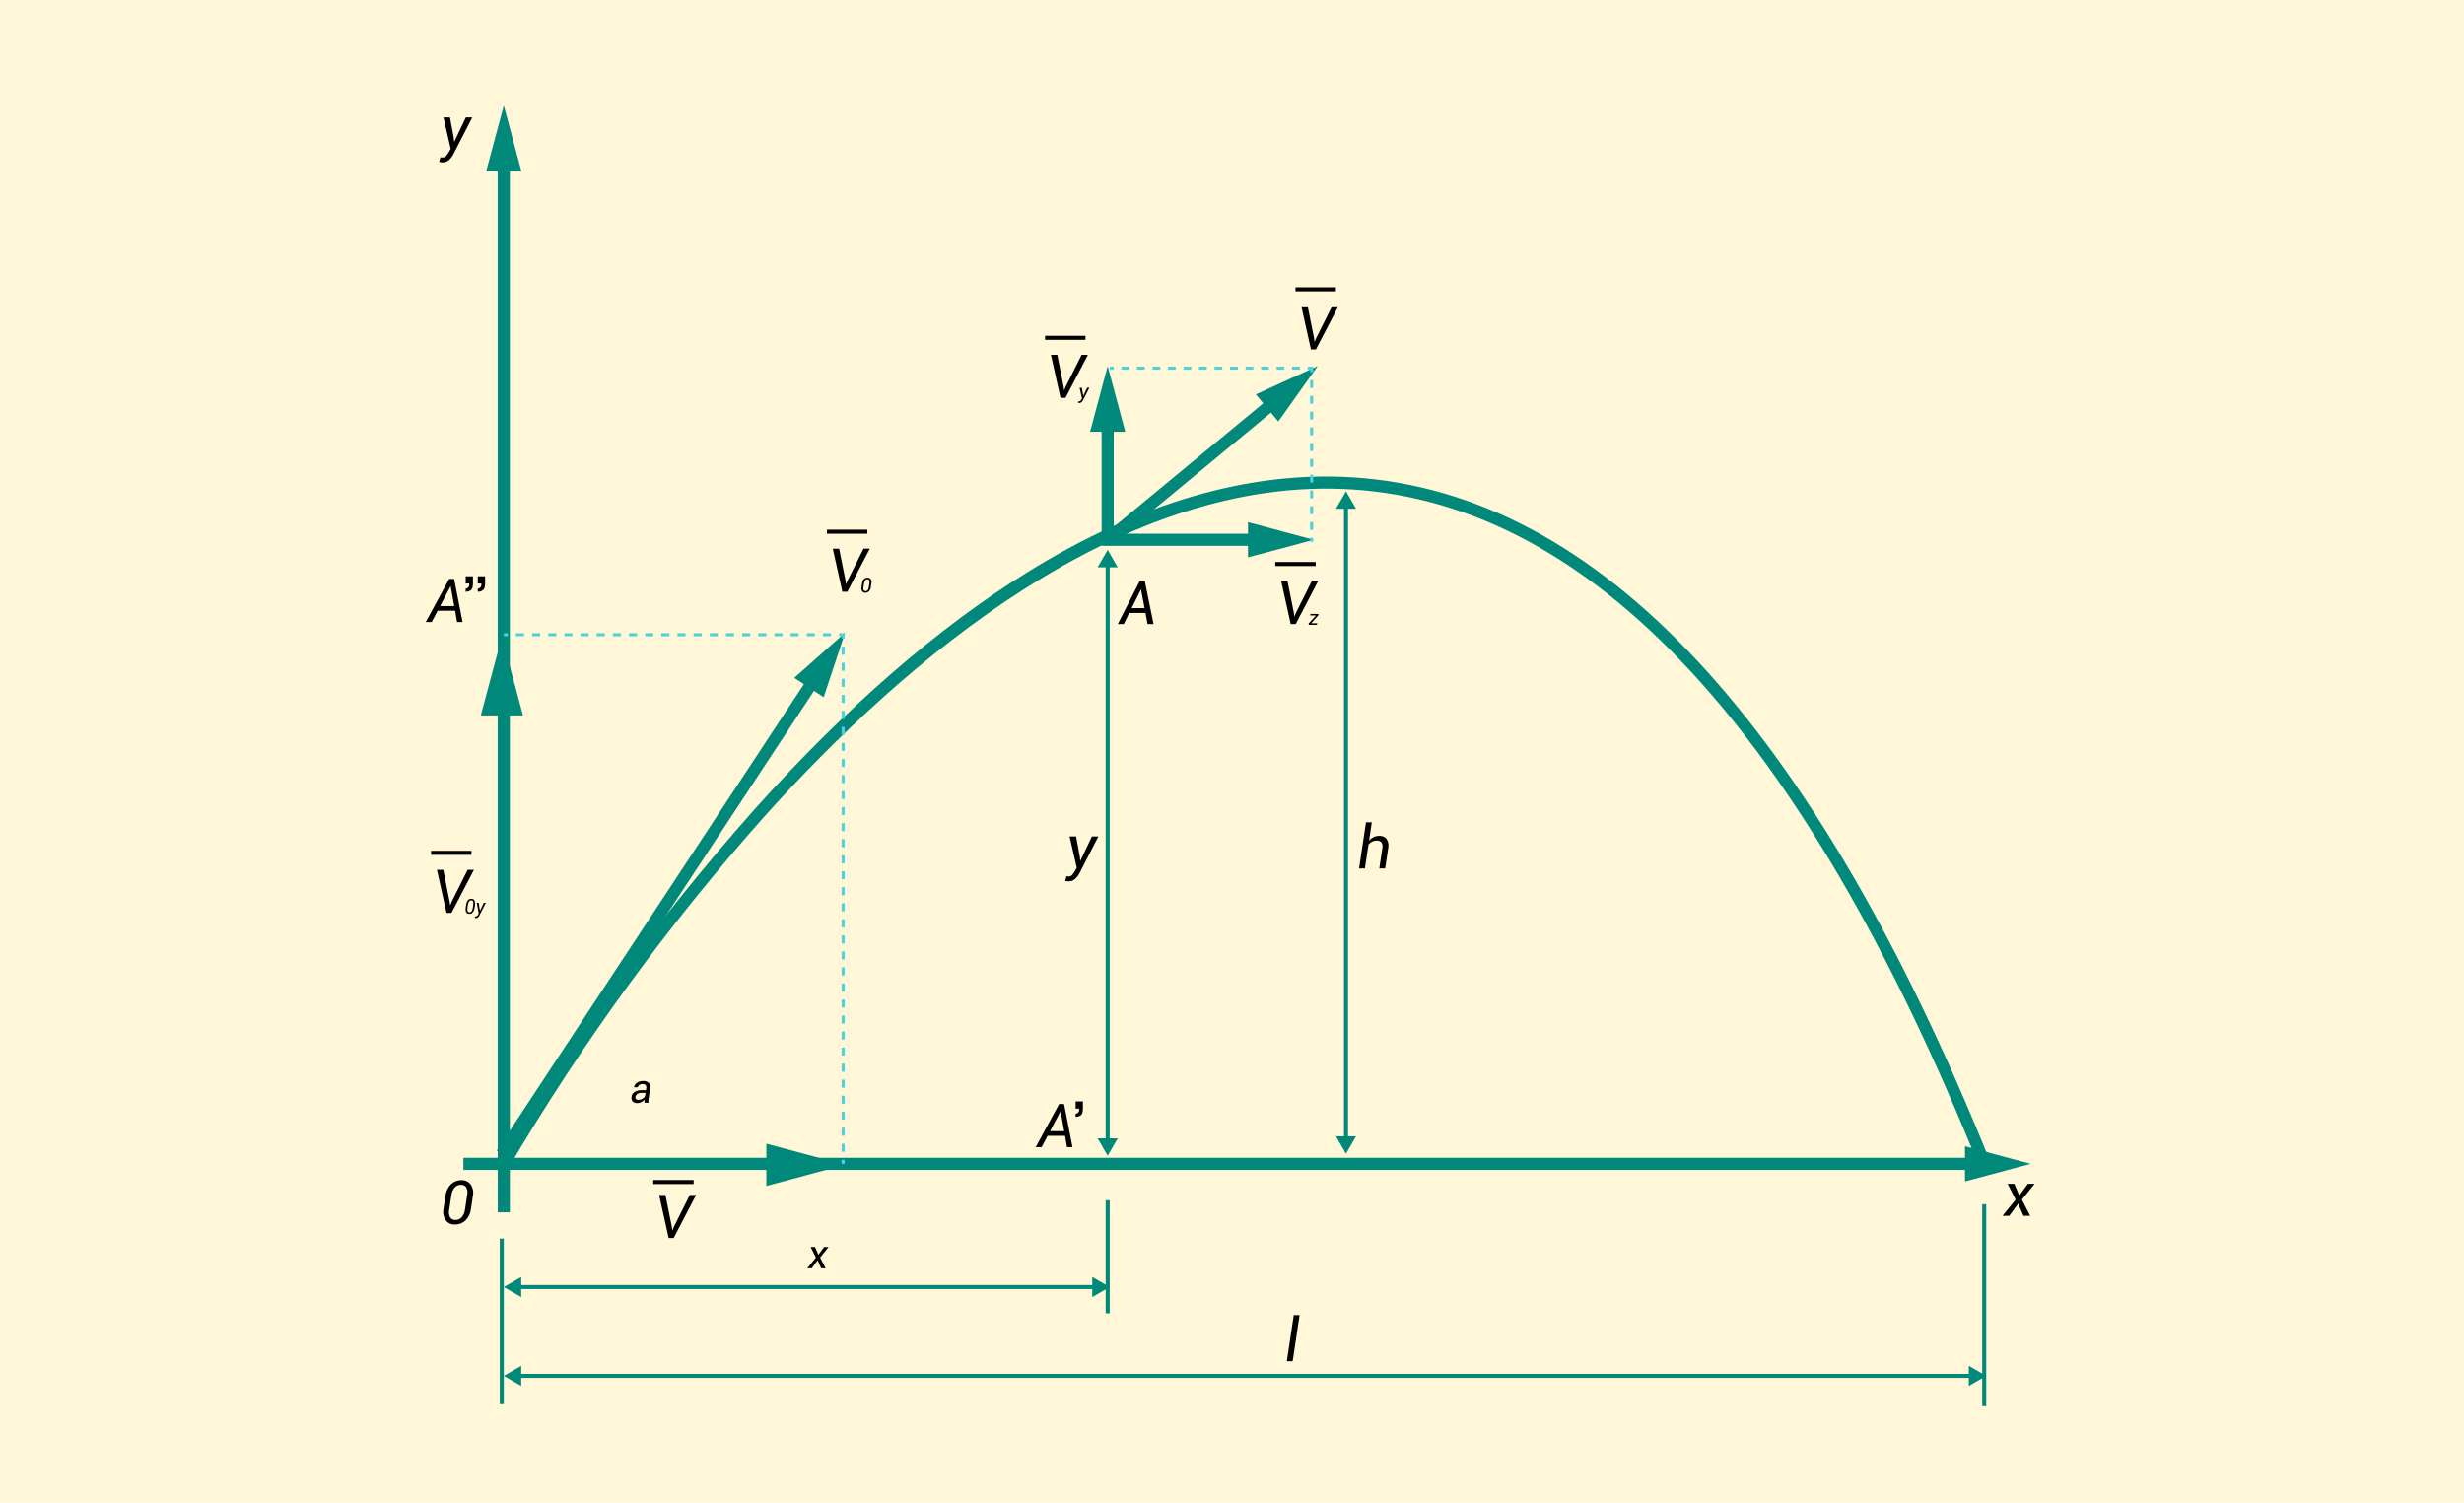
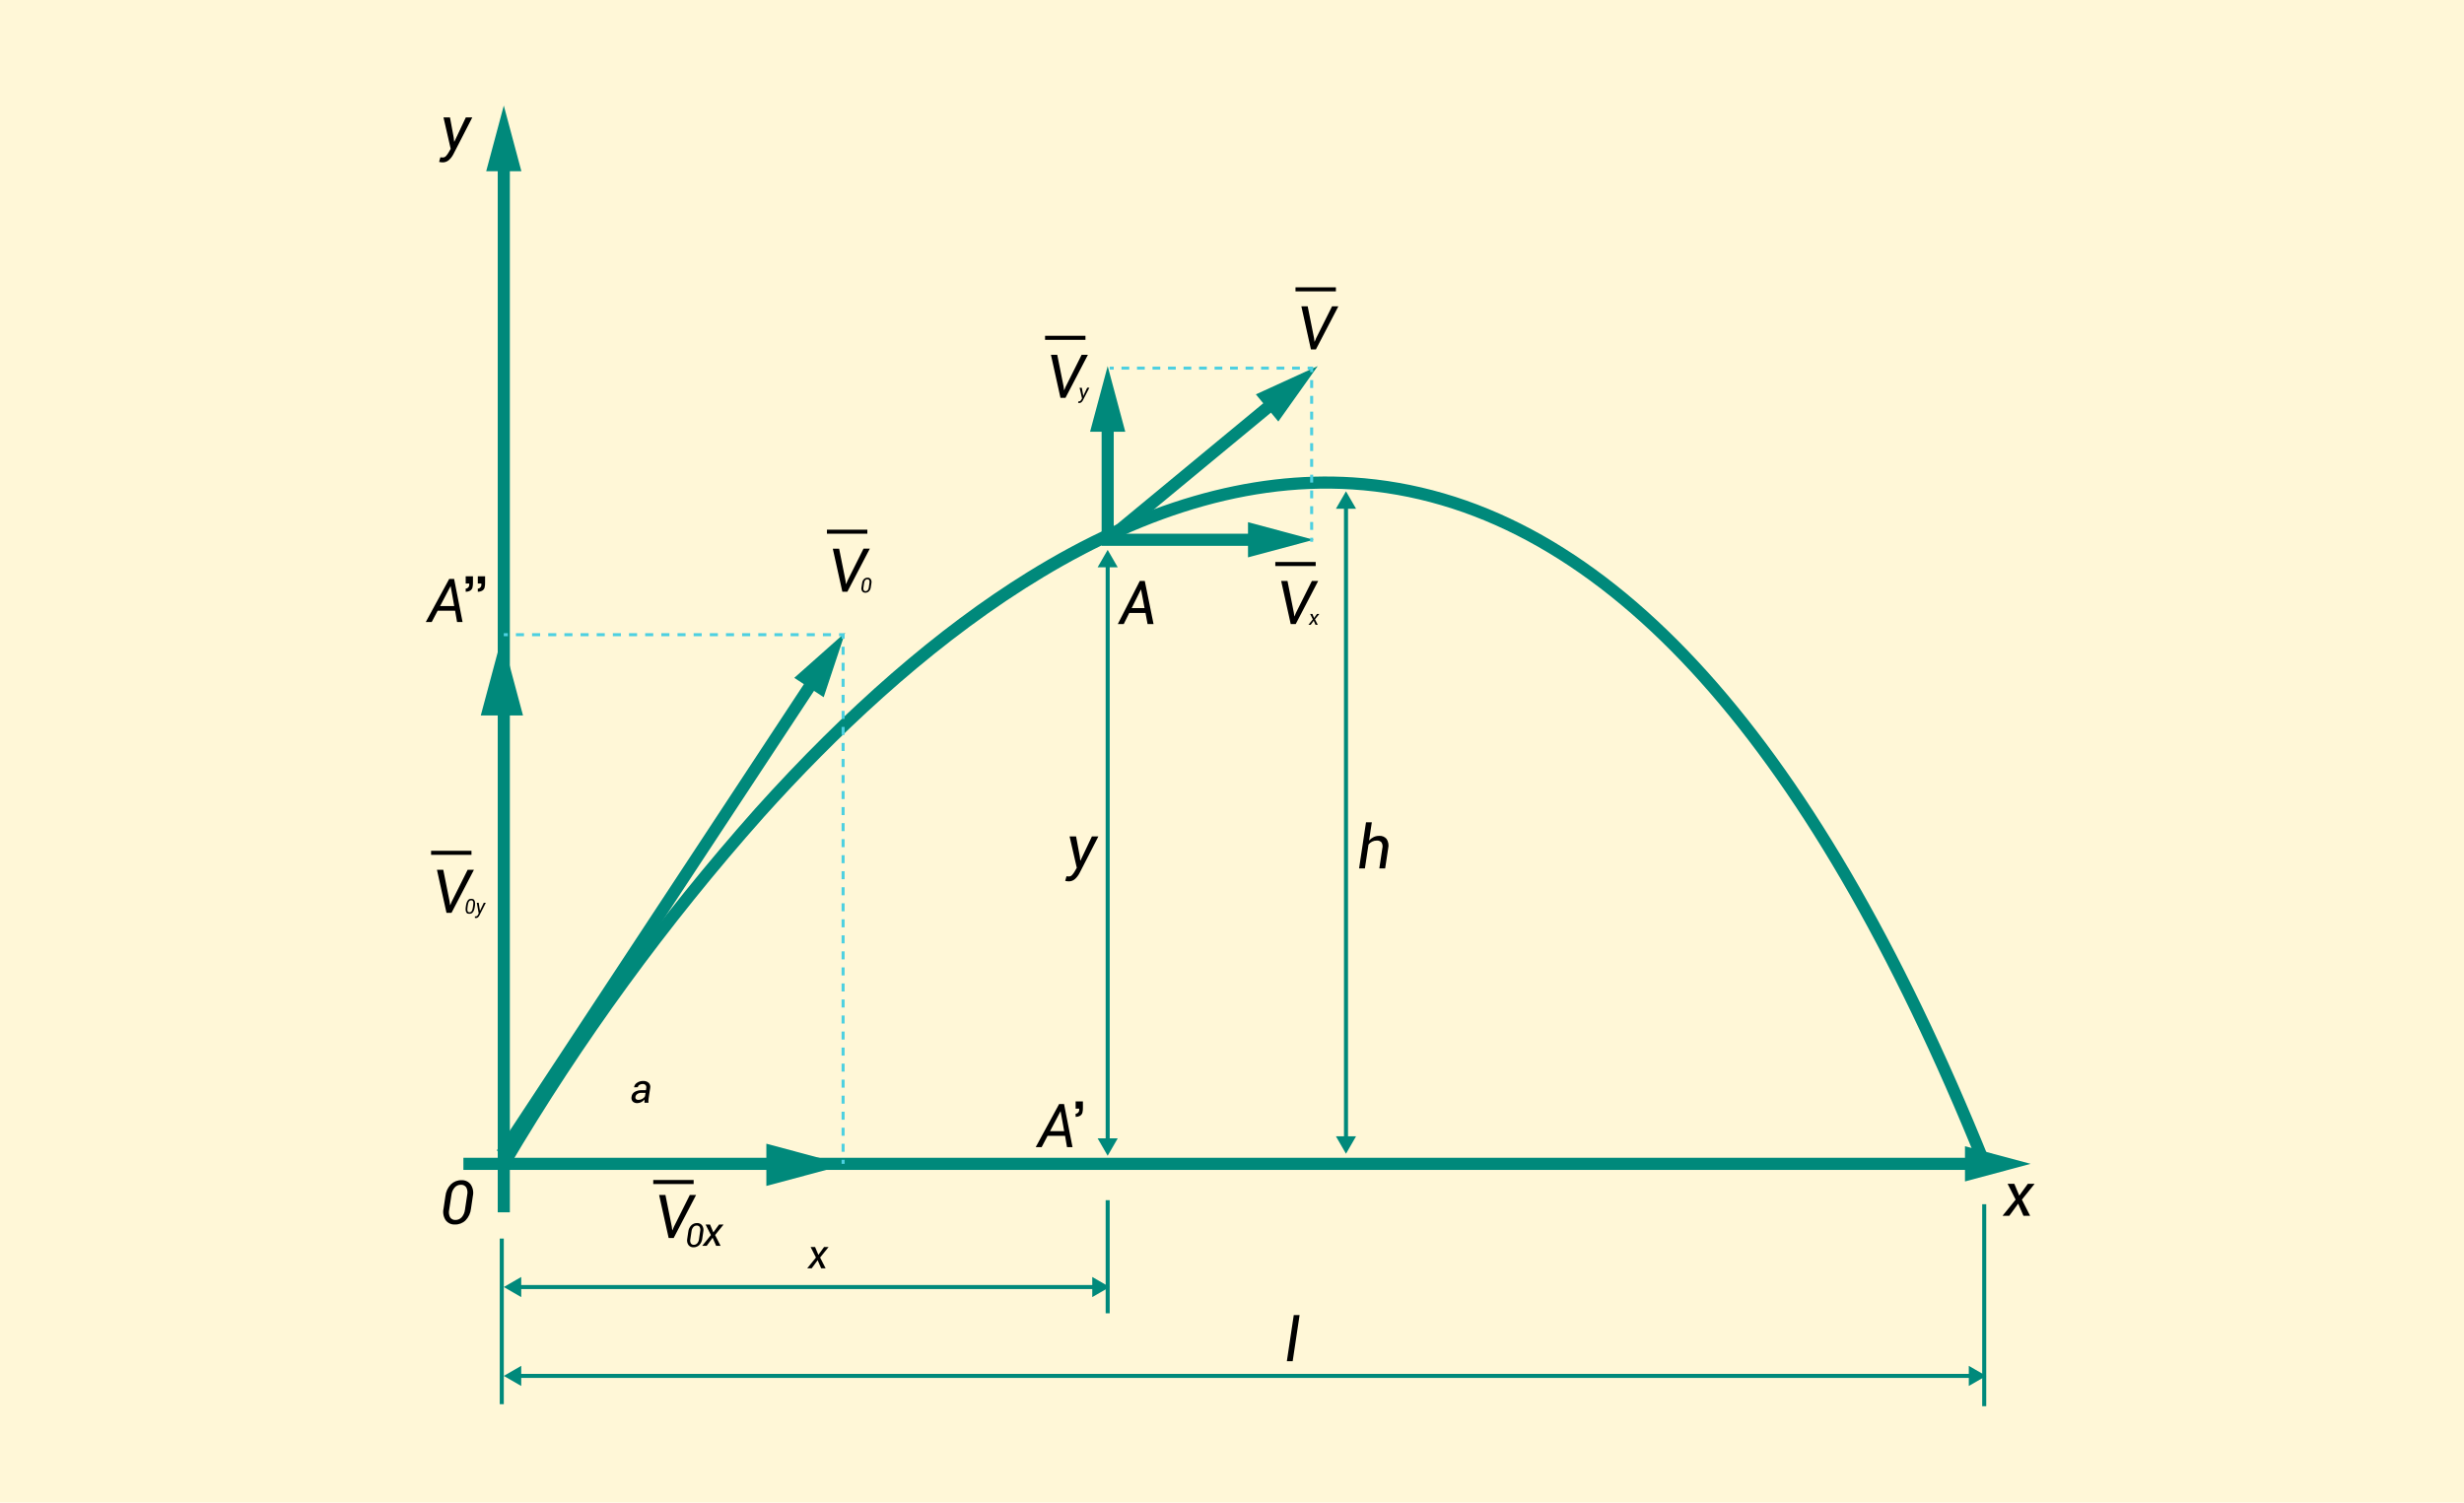
<svg xmlns="http://www.w3.org/2000/svg" width="610" height="372" viewBox="0 0 610 372">
-   <g id="Grupo_63740" data-name="Grupo 63740" transform="translate(-810 -5319)">
+   <g id="Grupo_63760" data-name="Grupo 63760" transform="translate(-810 -5319)">
    <rect id="Rectángulo_5413" data-name="Rectángulo 5413" width="610" height="372" transform="translate(810 5319)" fill="#fdd835" opacity="0.2" />
    <g id="Grupo_59641" data-name="Grupo 59641" transform="translate(-896.278 4399.134)">
-       <g id="Grupo_59582" data-name="Grupo 59582">
-         <g id="Grupo_59580" data-name="Grupo 59580">
-           <rect id="Rectángulo_5392" data-name="Rectángulo 5392" width="3" height="260.711" transform="translate(1829.5 959.289)" fill="#00897b" />
-         </g>
-         <g id="Grupo_59581" data-name="Grupo 59581">
-           <path id="Trazado_103175" data-name="Trazado 103175" d="M1826.642,962.261,1831,946l4.358,16.261Z" fill="#00897b" />
-         </g>
-       </g>
-       <g id="Grupo_59585" data-name="Grupo 59585">
-         <g id="Grupo_59583" data-name="Grupo 59583">
-           <rect id="Rectángulo_5393" data-name="Rectángulo 5393" width="374.711" height="3" transform="translate(1821 1206.5)" fill="#00897b" />
-         </g>
-         <g id="Grupo_59584" data-name="Grupo 59584">
-           <path id="Trazado_103176" data-name="Trazado 103176" d="M2192.739,1212.358,2209,1208l-16.261-4.358Z" fill="#00897b" />
-         </g>
-       </g>
-       <g id="Grupo_59586" data-name="Grupo 59586">
-         <path id="Trazado_103177" data-name="Trazado 103177" d="M1832.308,1208.735l-2.616-1.47a557.471,557.471,0,0,1,63.523-87.192c22.522-25.079,45.185-44.765,67.36-58.514,27.838-17.26,54.995-25.168,80.72-23.507,60.878,3.932,113.931,60.923,157.684,169.386l-2.782,1.124c-43.285-107.3-95.465-163.663-155.092-167.516-56.912-3.687-110.609,42.012-145.621,80.991A554.129,554.129,0,0,0,1832.308,1208.735Z" fill="#00897b" />
-       </g>
-       <g id="Grupo_59589" data-name="Grupo 59589">
-         <g id="Grupo_59587" data-name="Grupo 59587">
-           <rect id="Rectángulo_5394" data-name="Rectángulo 5394" width="141.197" height="3.001" transform="matrix(0.55, -0.835, 0.835, 0.55, 1829.26, 1204.683)" fill="#00897b" />
-         </g>
-         <g id="Grupo_59588" data-name="Grupo 59588">
-           <path id="Trazado_103178" data-name="Trazado 103178" d="M1902.914,1087.681,1915.5,1076.5l-5.308,15.976Z" fill="#00897b" />
-         </g>
-       </g>
-       <g id="Grupo_59592" data-name="Grupo 59592">
-         <g id="Grupo_59590" data-name="Grupo 59590">
-           <rect id="Rectángulo_5395" data-name="Rectángulo 5395" width="54.187" height="3.001" transform="translate(1979.543 1052.343) rotate(-39.586)" fill="#00897b" />
-         </g>
-         <g id="Grupo_59591" data-name="Grupo 59591">
-           <path id="Trazado_103179" data-name="Trazado 103179" d="M2017.191,1017.5l15.309-7-9.755,13.721Z" fill="#00897b" />
-         </g>
-       </g>
-       <g id="Grupo_59596" data-name="Grupo 59596">
-         <g id="Grupo_59593" data-name="Grupo 59593">
-           <path id="Trazado_103180" data-name="Trazado 103180" d="M2018.211,1055H1979v-31.211h3V1052h36.211Z" fill="#00897b" />
-         </g>
-         <g id="Grupo_59594" data-name="Grupo 59594">
-           <path id="Trazado_103181" data-name="Trazado 103181" d="M2015.239,1049.142l16.261,4.358-16.261,4.358Z" fill="#00897b" />
-         </g>
-         <g id="Grupo_59595" data-name="Grupo 59595">
-           <path id="Trazado_103182" data-name="Trazado 103182" d="M1984.858,1026.761,1980.5,1010.5l-4.358,16.261Z" fill="#00897b" />
-         </g>
-       </g>
-       <g id="Grupo_59597" data-name="Grupo 59597">
-         <path id="Trazado_103183" data-name="Trazado 103183" d="M1835.759,1097l-5.229-19.513L1825.3,1097Z" fill="#00897b" />
-       </g>
-       <g id="Grupo_59598" data-name="Grupo 59598">
-         <path id="Trazado_103184" data-name="Trazado 103184" d="M1896,1213.473l19.513-5.229L1896,1203.014Z" fill="#00897b" />
-       </g>
-       <g id="Grupo_59604" data-name="Grupo 59604">
-         <g id="Grupo_59599" data-name="Grupo 59599">
-           <rect id="Rectángulo_5396" data-name="Rectángulo 5396" width="1" height="0.75" transform="translate(1831 1076.625)" fill="#4dd0e1" />
-         </g>
-         <g id="Grupo_59600" data-name="Grupo 59600">
-           <path id="Trazado_103185" data-name="Trazado 103185" d="M1912,1077.375h-2v-.75h2Zm-4,0h-2v-.75h2Zm-4,0h-2v-.75h2Zm-4,0h-2v-.75h2Zm-4,0h-2v-.75h2Zm-4,0h-2v-.75h2Zm-4,0h-2v-.75h2Zm-4,0h-2v-.75h2Zm-4,0h-2v-.75h2Zm-4,0h-2v-.75h2Zm-4,0h-2v-.75h2Zm-4,0h-2v-.75h2Zm-4,0h-2v-.75h2Zm-4,0h-2v-.75h2Zm-4,0h-2v-.75h2Zm-4,0h-2v-.75h2Zm-4,0h-2v-.75h2Zm-4,0h-2v-.75h2Zm-4,0h-2v-.75h2Zm-4,0h-2v-.75h2Z" fill="#4dd0e1" />
-         </g>
-         <g id="Grupo_59601" data-name="Grupo 59601">
-           <path id="Trazado_103186" data-name="Trazado 103186" d="M1915.375,1078h-.75v-.625H1914v-.75h1.375Z" fill="#4dd0e1" />
-         </g>
-         <g id="Grupo_59602" data-name="Grupo 59602">
-           <path id="Trazado_103187" data-name="Trazado 103187" d="M1915.375,1205.015h-.75v-1.985h.75Zm0-3.969h-.75v-1.984h.75Zm0-3.97h-.75v-1.984h.75Zm0-3.969h-.75v-1.984h.75Zm0-3.968h-.75v-1.986h.75Zm0-3.97h-.75v-1.984h.75Zm0-3.969h-.75v-1.985h.75Zm0-3.97h-.75v-1.984h.75Zm0-3.968h-.75v-1.986h.75Zm0-3.97h-.75v-1.984h.75Zm0-3.969h-.75v-1.985h.75Zm0-3.969h-.75v-1.985h.75Zm0-3.969h-.75V1155.4h.75Zm0-3.97h-.75v-1.984h.75Zm0-3.969h-.75v-1.985h.75Zm0-3.969h-.75v-1.985h.75Zm0-3.969h-.75v-1.986h.75Zm0-3.97h-.75v-1.984h.75Zm0-3.969h-.75v-1.985h.75Zm0-3.969h-.75v-1.985h.75Zm0-3.969h-.75v-1.985h.75Zm0-3.97h-.75v-1.984h.75Zm0-3.969h-.75v-1.985h.75Zm0-3.969h-.75v-1.985h.75Zm0-3.969h-.75v-1.985h.75Zm0-3.97h-.75V1103.8h.75Zm0-3.969h-.75v-1.985h.75Zm0-3.969h-.75v-1.985h.75Zm0-3.969h-.75v-1.985h.75Zm0-3.97h-.75v-1.984h.75Zm0-3.969h-.75v-1.985h.75Zm0-3.969h-.75v-1.985h.75Z" fill="#4dd0e1" />
-         </g>
-         <g id="Grupo_59603" data-name="Grupo 59603">
-           <rect id="Rectángulo_5397" data-name="Rectángulo 5397" width="0.75" height="1" transform="translate(1914.625 1207)" fill="#4dd0e1" />
-         </g>
-       </g>
-       <g id="Grupo_59610" data-name="Grupo 59610">
-         <g id="Grupo_59605" data-name="Grupo 59605">
-           <rect id="Rectángulo_5398" data-name="Rectángulo 5398" width="1" height="0.75" transform="translate(1981 1010.625)" fill="#4dd0e1" />
-         </g>
-         <g id="Grupo_59606" data-name="Grupo 59606">
-           <path id="Trazado_103188" data-name="Trazado 103188" d="M2028.08,1011.375h-1.92v-.75h1.92Zm-3.84,0h-1.92v-.75h1.92Zm-3.84,0h-1.921v-.75h1.921Zm-3.84,0h-1.92v-.75h1.92Zm-3.84,0h-1.92v-.75h1.92Zm-3.84,0h-1.92v-.75h1.92Zm-3.84,0h-1.92v-.75h1.92Zm-3.84,0h-1.92v-.75h1.92Zm-3.84,0h-1.921v-.75h1.921Zm-3.84,0h-1.92v-.75h1.92Zm-3.84,0h-1.92v-.75h1.92Zm-3.84,0h-1.92v-.75h1.92Z" fill="#4dd0e1" />
-         </g>
-         <g id="Grupo_59607" data-name="Grupo 59607">
-           <path id="Trazado_103189" data-name="Trazado 103189" d="M2031.375,1012h-.75v-.625H2030v-.75h1.375Z" fill="#4dd0e1" />
-         </g>
-         <g id="Grupo_59608" data-name="Grupo 59608">
-           <path id="Trazado_103190" data-name="Trazado 103190" d="M2031.375,1051.048h-.75v-1.953h.75Zm0-3.905h-.75v-1.953h.75Zm0-3.9h-.75v-1.953h.75Zm0-3.905h-.75v-1.952h.75Zm0-3.9h-.75v-1.953h.75Zm0-3.906h-.75v-1.952h.75Zm0-3.9h-.75v-1.953h.75Zm0-3.905h-.75v-1.952h.75Zm0-3.9h-.75v-1.954h.75Zm0-3.906h-.75v-1.952h.75Z" fill="#4dd0e1" />
-         </g>
-         <g id="Grupo_59609" data-name="Grupo 59609">
-           <rect id="Rectángulo_5399" data-name="Rectángulo 5399" width="0.75" height="1" transform="translate(2030.625 1053)" fill="#4dd0e1" />
-         </g>
-       </g>
-       <g id="Grupo_59614" data-name="Grupo 59614">
-         <g id="Grupo_59611" data-name="Grupo 59611">
-           <rect id="Rectángulo_5400" data-name="Rectángulo 5400" width="1" height="156.824" transform="translate(2039 1045.088)" fill="#00897b" />
-         </g>
-         <g id="Grupo_59612" data-name="Grupo 59612">
-           <path id="Trazado_103191" data-name="Trazado 103191" d="M2037.007,1045.817l2.493-4.317,2.493,4.317Z" fill="#00897b" />
-         </g>
-         <g id="Grupo_59613" data-name="Grupo 59613">
-           <path id="Trazado_103192" data-name="Trazado 103192" d="M2037.007,1201.183l2.493,4.317,2.493-4.317Z" fill="#00897b" />
-         </g>
-       </g>
-       <g id="Grupo_59618" data-name="Grupo 59618">
-         <g id="Grupo_59615" data-name="Grupo 59615">
-           <rect id="Rectángulo_5401" data-name="Rectángulo 5401" width="1" height="142.824" transform="translate(1980 1059.588)" fill="#00897b" />
-         </g>
-         <g id="Grupo_59616" data-name="Grupo 59616">
-           <path id="Trazado_103193" data-name="Trazado 103193" d="M1978.007,1060.317,1980.5,1056l2.493,4.317Z" fill="#00897b" />
-         </g>
-         <g id="Grupo_59617" data-name="Grupo 59617">
-           <path id="Trazado_103194" data-name="Trazado 103194" d="M1978.007,1201.683,1980.5,1206l2.493-4.317Z" fill="#00897b" />
-         </g>
-       </g>
-       <g id="Grupo_59622" data-name="Grupo 59622">
-         <g id="Grupo_59619" data-name="Grupo 59619">
-           <rect id="Rectángulo_5402" data-name="Rectángulo 5402" width="142.824" height="1" transform="translate(1834.588 1238)" fill="#00897b" />
-         </g>
-         <g id="Grupo_59620" data-name="Grupo 59620">
-           <path id="Trazado_103195" data-name="Trazado 103195" d="M1976.683,1236.007,1981,1238.5l-4.317,2.493Z" fill="#00897b" />
-         </g>
-         <g id="Grupo_59621" data-name="Grupo 59621">
-           <path id="Trazado_103196" data-name="Trazado 103196" d="M1835.317,1236.007,1831,1238.5l4.317,2.493Z" fill="#00897b" />
-         </g>
-       </g>
-       <g id="Grupo_59626" data-name="Grupo 59626">
-         <g id="Grupo_59623" data-name="Grupo 59623">
-           <rect id="Rectángulo_5403" data-name="Rectángulo 5403" width="359.824" height="1" transform="translate(1834.588 1260)" fill="#00897b" />
-         </g>
-         <g id="Grupo_59624" data-name="Grupo 59624">
-           <path id="Trazado_103197" data-name="Trazado 103197" d="M2193.683,1258.007,2198,1260.5l-4.317,2.493Z" fill="#00897b" />
-         </g>
-         <g id="Grupo_59625" data-name="Grupo 59625">
-           <path id="Trazado_103198" data-name="Trazado 103198" d="M1835.317,1258.007,1831,1260.5l4.317,2.493Z" fill="#00897b" />
-         </g>
-       </g>
-       <g id="Grupo_59627" data-name="Grupo 59627">
-         <rect id="Rectángulo_5404" data-name="Rectángulo 5404" width="1" height="41" transform="translate(1830 1226.5)" fill="#00897b" />
-       </g>
-       <g id="Grupo_59628" data-name="Grupo 59628">
-         <rect id="Rectángulo_5405" data-name="Rectángulo 5405" width="1" height="28" transform="translate(1980 1217)" fill="#00897b" />
-       </g>
-       <g id="Grupo_59629" data-name="Grupo 59629">
-         <rect id="Rectángulo_5406" data-name="Rectángulo 5406" width="1" height="50" transform="translate(2197 1218)" fill="#00897b" />
-       </g>
-       <path id="Trazado_110208" data-name="Trazado 110208" d="M3.325-2.937l.11,1,.044.007L6.321-7.925h1.6l-4.7,9.141A5.148,5.148,0,0,1,2.15,2.607a2.282,2.282,0,0,1-1.6.593,2.977,2.977,0,0,1-.432-.04q-.264-.04-.41-.077L.022,1.948a1.937,1.937,0,0,1,.267.015q.289.022.37.022a1.087,1.087,0,0,0,.817-.428A4.8,4.8,0,0,0,2.1.667l.476-.828L.791-7.925H2.4Z" transform="translate(1815.278 956.866)" />
-       <path id="Trazado_110222" data-name="Trazado 110222" d="M3.325-2.937l.11,1,.044.007L6.321-7.925h1.6l-4.7,9.141A5.148,5.148,0,0,1,2.15,2.607a2.282,2.282,0,0,1-1.6.593,2.977,2.977,0,0,1-.432-.04q-.264-.04-.41-.077L.022,1.948a1.937,1.937,0,0,1,.267.015q.289.022.37.022a1.087,1.087,0,0,0,.817-.428A4.8,4.8,0,0,0,2.1.667l.476-.828L.791-7.925H2.4Z" transform="translate(1970.278 1134.866)" />
-       <path id="Trazado_110221" data-name="Trazado 110221" d="M2.937-6.907a3.59,3.59,0,0,1,1.135-.861,3.14,3.14,0,0,1,1.37-.3A2.2,2.2,0,0,1,7.277-7.3a3,3,0,0,1,.385,2.336L6.914,0H5.471l.747-4.98a1.924,1.924,0,0,0-.2-1.465A1.42,1.42,0,0,0,4.827-6.9a2.512,2.512,0,0,0-1.146.264,2.6,2.6,0,0,0-.89.732L1.9,0H.461L2.175-11.426H3.618Z" transform="translate(2042.278 1134.866)" />
-       <path id="Trazado_110223" data-name="Trazado 110223" d="M2.021,0H.579L2.292-11.426H3.735Z" transform="translate(2024.278 1256.866)" />
-       <path id="Trazado_110209" data-name="Trazado 110209" d="M4.314-2.8l.11.879.044.007L4.841-2.8l3.933-7.866h1.56L4.775,0H3.538L1.172-10.664H2.739Z" transform="translate(1813.278 1145.866)" />
-       <path id="Trazado_110210" data-name="Trazado 110210" d="M7.6-3.765a4.908,4.908,0,0,1-1.348,2.9A3.645,3.645,0,0,1,3.618.154,2.684,2.684,0,0,1,1.333-.912,3.68,3.68,0,0,1,.806-3.765L1.274-6.9A4.872,4.872,0,0,1,2.622-9.789a3.647,3.647,0,0,1,2.629-1.029A2.668,2.668,0,0,1,7.537-9.749,3.719,3.719,0,0,1,8.064-6.9ZM6.665-7.2a2.68,2.68,0,0,0-.234-1.838,1.483,1.483,0,0,0-1.355-.645,1.99,1.99,0,0,0-1.512.674,3.333,3.333,0,0,0-.8,1.809L2.2-3.472a2.667,2.667,0,0,0,.231,1.846,1.479,1.479,0,0,0,1.351.652,1.993,1.993,0,0,0,1.52-.677,3.361,3.361,0,0,0,.8-1.82Z" transform="translate(1815.278 1222.866)" />
-       <path id="Trazado_110224" data-name="Trazado 110224" d="M3.9-5,6.021-7.925H7.654l.022.037L4.548-4.006,6.592,0H4.937L3.625-3l-2.2,3H-.2L-.22-.037,3-4.006,1.011-7.925H2.673Z" transform="translate(2202.278 1220.866)" />
-       <path id="Trazado_110212" data-name="Trazado 110212" d="M2.6-3.335,4.014-5.283H5.1l.015.024L3.032-2.671,4.395,0h-1.1L2.417-2,.947,0H-.132L-.146-.024,2-2.671.674-5.283H1.782Z" transform="translate(1906.278 1233.866)" />
-       <path id="Trazado_110213" data-name="Trazado 110213" d="M3.555,0q-.01-.273-.01-.442a3.116,3.116,0,0,1,.02-.344,2.852,2.852,0,0,1-.8.632A2,2,0,0,1,1.8.1,1.506,1.506,0,0,1,.623-.325a1.347,1.347,0,0,1-.271-1.16,1.615,1.615,0,0,1,.781-1.2A3.246,3.246,0,0,1,2.866-3.1H3.911l.078-.522a.856.856,0,0,0-.168-.745,1,1,0,0,0-.764-.261,1.334,1.334,0,0,0-.781.234.815.815,0,0,0-.381.562l-.918.01,0-.029a1.514,1.514,0,0,1,.7-1.067,2.564,2.564,0,0,1,1.553-.466,1.908,1.908,0,0,1,1.357.461,1.411,1.411,0,0,1,.371,1.311L4.57-1.064a4.178,4.178,0,0,0-.056.554A2.819,2.819,0,0,0,4.546,0ZM2.065-.7a1.9,1.9,0,0,0,.967-.273,1.633,1.633,0,0,0,.649-.615l.132-.854H2.734a1.588,1.588,0,0,0-.967.3,1.032,1.032,0,0,0-.459.684A.632.632,0,0,0,1.438-.9.838.838,0,0,0,2.065-.7Z" transform="translate(1862.278 1192.866)" />
-       <g id="Grupo_59632" data-name="Grupo 59632">
-         <text id="A" transform="translate(1812.278 1073.866)" font-size="15" font-family="Roboto-Italic, Roboto" font-style="italic">
-           <tspan x="0" y="0">A</tspan>
+       <g id="Grupo_63759" data-name="Grupo 63759">
+         <g id="Grupo_59582" data-name="Grupo 59582">
+           <g id="Grupo_59580" data-name="Grupo 59580">
+             <rect id="Rectángulo_5392" data-name="Rectángulo 5392" width="3" height="260.711" transform="translate(1829.5 959.289)" fill="#00897b" />
+           </g>
+           <g id="Grupo_59581" data-name="Grupo 59581">
+             <path id="Trazado_103175" data-name="Trazado 103175" d="M1826.642,962.261,1831,946l4.358,16.261Z" fill="#00897b" />
+           </g>
+         </g>
+         <g id="Grupo_59585" data-name="Grupo 59585">
+           <g id="Grupo_59583" data-name="Grupo 59583">
+             <rect id="Rectángulo_5393" data-name="Rectángulo 5393" width="374.711" height="3" transform="translate(1821 1206.5)" fill="#00897b" />
+           </g>
+           <g id="Grupo_59584" data-name="Grupo 59584">
+             <path id="Trazado_103176" data-name="Trazado 103176" d="M2192.739,1212.358,2209,1208l-16.261-4.358Z" fill="#00897b" />
+           </g>
+         </g>
+         <g id="Grupo_59586" data-name="Grupo 59586">
+           <path id="Trazado_103177" data-name="Trazado 103177" d="M1832.308,1208.735l-2.616-1.47a557.471,557.471,0,0,1,63.523-87.192c22.522-25.079,45.185-44.765,67.36-58.514,27.838-17.26,54.995-25.168,80.72-23.507,60.878,3.932,113.931,60.923,157.684,169.386l-2.782,1.124c-43.285-107.3-95.465-163.663-155.092-167.516-56.912-3.687-110.609,42.012-145.621,80.991A554.129,554.129,0,0,0,1832.308,1208.735Z" fill="#00897b" />
+         </g>
+         <g id="Grupo_59589" data-name="Grupo 59589">
+           <g id="Grupo_59587" data-name="Grupo 59587">
+             <rect id="Rectángulo_5394" data-name="Rectángulo 5394" width="141.197" height="3.001" transform="matrix(0.55, -0.835, 0.835, 0.55, 1829.26, 1204.683)" fill="#00897b" />
+           </g>
+           <g id="Grupo_59588" data-name="Grupo 59588">
+             <path id="Trazado_103178" data-name="Trazado 103178" d="M1902.914,1087.681,1915.5,1076.5l-5.308,15.976Z" fill="#00897b" />
+           </g>
+         </g>
+         <g id="Grupo_59592" data-name="Grupo 59592">
+           <g id="Grupo_59590" data-name="Grupo 59590">
+             <rect id="Rectángulo_5395" data-name="Rectángulo 5395" width="54.187" height="3.001" transform="translate(1979.543 1052.343) rotate(-39.586)" fill="#00897b" />
+           </g>
+           <g id="Grupo_59591" data-name="Grupo 59591">
+             <path id="Trazado_103179" data-name="Trazado 103179" d="M2017.191,1017.5l15.309-7-9.755,13.721Z" fill="#00897b" />
+           </g>
+         </g>
+         <g id="Grupo_59596" data-name="Grupo 59596">
+           <g id="Grupo_59593" data-name="Grupo 59593">
+             <path id="Trazado_103180" data-name="Trazado 103180" d="M2018.211,1055H1979v-31.211h3V1052h36.211Z" fill="#00897b" />
+           </g>
+           <g id="Grupo_59594" data-name="Grupo 59594">
+             <path id="Trazado_103181" data-name="Trazado 103181" d="M2015.239,1049.142l16.261,4.358-16.261,4.358Z" fill="#00897b" />
+           </g>
+           <g id="Grupo_59595" data-name="Grupo 59595">
+             <path id="Trazado_103182" data-name="Trazado 103182" d="M1984.858,1026.761,1980.5,1010.5l-4.358,16.261Z" fill="#00897b" />
+           </g>
+         </g>
+         <g id="Grupo_59597" data-name="Grupo 59597">
+           <path id="Trazado_103183" data-name="Trazado 103183" d="M1835.759,1097l-5.229-19.513L1825.3,1097Z" fill="#00897b" />
+         </g>
+         <g id="Grupo_59598" data-name="Grupo 59598">
+           <path id="Trazado_103184" data-name="Trazado 103184" d="M1896,1213.473l19.513-5.229L1896,1203.014Z" fill="#00897b" />
+         </g>
+         <g id="Grupo_59604" data-name="Grupo 59604">
+           <g id="Grupo_59599" data-name="Grupo 59599">
+             <rect id="Rectángulo_5396" data-name="Rectángulo 5396" width="1" height="0.75" transform="translate(1831 1076.625)" fill="#4dd0e1" />
+           </g>
+           <g id="Grupo_59600" data-name="Grupo 59600">
+             <path id="Trazado_103185" data-name="Trazado 103185" d="M1912,1077.375h-2v-.75h2Zm-4,0h-2v-.75h2Zm-4,0h-2v-.75h2Zm-4,0h-2v-.75h2Zm-4,0h-2v-.75h2Zm-4,0h-2v-.75h2Zm-4,0h-2v-.75h2Zm-4,0h-2v-.75h2Zm-4,0h-2v-.75h2Zm-4,0h-2v-.75h2Zm-4,0h-2v-.75h2Zm-4,0h-2v-.75h2Zm-4,0h-2v-.75h2Zm-4,0h-2v-.75h2Zm-4,0h-2v-.75h2Zm-4,0h-2v-.75h2Zm-4,0h-2v-.75h2Zm-4,0h-2v-.75h2Zm-4,0h-2v-.75h2Zm-4,0h-2v-.75h2Z" fill="#4dd0e1" />
+           </g>
+           <g id="Grupo_59601" data-name="Grupo 59601">
+             <path id="Trazado_103186" data-name="Trazado 103186" d="M1915.375,1078h-.75v-.625H1914v-.75h1.375Z" fill="#4dd0e1" />
+           </g>
+           <g id="Grupo_59602" data-name="Grupo 59602">
+             <path id="Trazado_103187" data-name="Trazado 103187" d="M1915.375,1205.015h-.75v-1.985h.75Zm0-3.969h-.75v-1.984h.75Zm0-3.97h-.75v-1.984h.75Zm0-3.969h-.75v-1.984h.75Zm0-3.968h-.75v-1.986h.75Zm0-3.97h-.75v-1.984h.75Zm0-3.969h-.75v-1.985h.75Zm0-3.97h-.75v-1.984h.75Zm0-3.968h-.75v-1.986h.75Zm0-3.97h-.75v-1.984h.75Zm0-3.969h-.75v-1.985h.75Zm0-3.969h-.75v-1.985h.75Zm0-3.969h-.75V1155.4h.75Zm0-3.97h-.75v-1.984h.75Zm0-3.969h-.75v-1.985h.75Zm0-3.969h-.75v-1.985h.75Zm0-3.969h-.75v-1.986h.75Zm0-3.97h-.75v-1.984h.75Zm0-3.969h-.75v-1.985h.75Zm0-3.969h-.75v-1.985h.75Zm0-3.969h-.75v-1.985h.75Zm0-3.97h-.75v-1.984h.75Zm0-3.969h-.75v-1.985h.75Zm0-3.969h-.75v-1.985h.75Zm0-3.969h-.75v-1.985h.75Zm0-3.97h-.75V1103.8h.75Zm0-3.969h-.75v-1.985h.75Zm0-3.969h-.75v-1.985h.75Zm0-3.969h-.75v-1.985h.75Zm0-3.97h-.75v-1.984h.75Zm0-3.969h-.75v-1.985h.75Zm0-3.969h-.75v-1.985h.75Z" fill="#4dd0e1" />
+           </g>
+           <g id="Grupo_59603" data-name="Grupo 59603">
+             <rect id="Rectángulo_5397" data-name="Rectángulo 5397" width="0.75" height="1" transform="translate(1914.625 1207)" fill="#4dd0e1" />
+           </g>
+         </g>
+         <g id="Grupo_59610" data-name="Grupo 59610">
+           <g id="Grupo_59605" data-name="Grupo 59605">
+             <rect id="Rectángulo_5398" data-name="Rectángulo 5398" width="1" height="0.75" transform="translate(1981 1010.625)" fill="#4dd0e1" />
+           </g>
+           <g id="Grupo_59606" data-name="Grupo 59606">
+             <path id="Trazado_103188" data-name="Trazado 103188" d="M2028.08,1011.375h-1.92v-.75h1.92Zm-3.84,0h-1.92v-.75h1.92Zm-3.84,0h-1.921v-.75h1.921Zm-3.84,0h-1.92v-.75h1.92Zm-3.84,0h-1.92v-.75h1.92Zm-3.84,0h-1.92v-.75h1.92Zm-3.84,0h-1.92v-.75h1.92Zm-3.84,0h-1.92v-.75h1.92Zm-3.84,0h-1.921v-.75h1.921Zm-3.84,0h-1.92v-.75h1.92Zm-3.84,0h-1.92v-.75h1.92Zm-3.84,0h-1.92v-.75h1.92Z" fill="#4dd0e1" />
+           </g>
+           <g id="Grupo_59607" data-name="Grupo 59607">
+             <path id="Trazado_103189" data-name="Trazado 103189" d="M2031.375,1012h-.75v-.625H2030v-.75h1.375Z" fill="#4dd0e1" />
+           </g>
+           <g id="Grupo_59608" data-name="Grupo 59608">
+             <path id="Trazado_103190" data-name="Trazado 103190" d="M2031.375,1051.048h-.75v-1.953h.75Zm0-3.905h-.75v-1.953h.75Zm0-3.9h-.75v-1.953h.75Zm0-3.905h-.75v-1.952h.75Zm0-3.9h-.75v-1.953h.75Zm0-3.906h-.75v-1.952h.75Zm0-3.9h-.75v-1.953h.75Zm0-3.905h-.75v-1.952h.75Zm0-3.9h-.75v-1.954h.75Zm0-3.906h-.75v-1.952h.75Z" fill="#4dd0e1" />
+           </g>
+           <g id="Grupo_59609" data-name="Grupo 59609">
+             <rect id="Rectángulo_5399" data-name="Rectángulo 5399" width="0.75" height="1" transform="translate(2030.625 1053)" fill="#4dd0e1" />
+           </g>
+         </g>
+         <g id="Grupo_59614" data-name="Grupo 59614">
+           <g id="Grupo_59611" data-name="Grupo 59611">
+             <rect id="Rectángulo_5400" data-name="Rectángulo 5400" width="1" height="156.824" transform="translate(2039 1045.088)" fill="#00897b" />
+           </g>
+           <g id="Grupo_59612" data-name="Grupo 59612">
+             <path id="Trazado_103191" data-name="Trazado 103191" d="M2037.007,1045.817l2.493-4.317,2.493,4.317Z" fill="#00897b" />
+           </g>
+           <g id="Grupo_59613" data-name="Grupo 59613">
+             <path id="Trazado_103192" data-name="Trazado 103192" d="M2037.007,1201.183l2.493,4.317,2.493-4.317Z" fill="#00897b" />
+           </g>
+         </g>
+         <g id="Grupo_59618" data-name="Grupo 59618">
+           <g id="Grupo_59615" data-name="Grupo 59615">
+             <rect id="Rectángulo_5401" data-name="Rectángulo 5401" width="1" height="142.824" transform="translate(1980 1059.588)" fill="#00897b" />
+           </g>
+           <g id="Grupo_59616" data-name="Grupo 59616">
+             <path id="Trazado_103193" data-name="Trazado 103193" d="M1978.007,1060.317,1980.5,1056l2.493,4.317Z" fill="#00897b" />
+           </g>
+           <g id="Grupo_59617" data-name="Grupo 59617">
+             <path id="Trazado_103194" data-name="Trazado 103194" d="M1978.007,1201.683,1980.5,1206l2.493-4.317Z" fill="#00897b" />
+           </g>
+         </g>
+         <g id="Grupo_59622" data-name="Grupo 59622">
+           <g id="Grupo_59619" data-name="Grupo 59619">
+             <rect id="Rectángulo_5402" data-name="Rectángulo 5402" width="142.824" height="1" transform="translate(1834.588 1238)" fill="#00897b" />
+           </g>
+           <g id="Grupo_59620" data-name="Grupo 59620">
+             <path id="Trazado_103195" data-name="Trazado 103195" d="M1976.683,1236.007,1981,1238.5l-4.317,2.493Z" fill="#00897b" />
+           </g>
+           <g id="Grupo_59621" data-name="Grupo 59621">
+             <path id="Trazado_103196" data-name="Trazado 103196" d="M1835.317,1236.007,1831,1238.5l4.317,2.493Z" fill="#00897b" />
+           </g>
+         </g>
+         <g id="Grupo_59626" data-name="Grupo 59626">
+           <g id="Grupo_59623" data-name="Grupo 59623">
+             <rect id="Rectángulo_5403" data-name="Rectángulo 5403" width="359.824" height="1" transform="translate(1834.588 1260)" fill="#00897b" />
+           </g>
+           <g id="Grupo_59624" data-name="Grupo 59624">
+             <path id="Trazado_103197" data-name="Trazado 103197" d="M2193.683,1258.007,2198,1260.5l-4.317,2.493Z" fill="#00897b" />
+           </g>
+           <g id="Grupo_59625" data-name="Grupo 59625">
+             <path id="Trazado_103198" data-name="Trazado 103198" d="M1835.317,1258.007,1831,1260.5l4.317,2.493Z" fill="#00897b" />
+           </g>
+         </g>
+         <g id="Grupo_59627" data-name="Grupo 59627">
+           <rect id="Rectángulo_5404" data-name="Rectángulo 5404" width="1" height="41" transform="translate(1830 1226.5)" fill="#00897b" />
+         </g>
+         <g id="Grupo_59628" data-name="Grupo 59628">
+           <rect id="Rectángulo_5405" data-name="Rectángulo 5405" width="1" height="28" transform="translate(1980 1217)" fill="#00897b" />
+         </g>
+         <g id="Grupo_59629" data-name="Grupo 59629">
+           <rect id="Rectángulo_5406" data-name="Rectángulo 5406" width="1" height="50" transform="translate(2197 1218)" fill="#00897b" />
+         </g>
+         <path id="Trazado_110208" data-name="Trazado 110208" d="M3.325-2.937l.11,1,.044.007L6.321-7.925h1.6l-4.7,9.141A5.148,5.148,0,0,1,2.15,2.607a2.282,2.282,0,0,1-1.6.593,2.977,2.977,0,0,1-.432-.04q-.264-.04-.41-.077L.022,1.948a1.937,1.937,0,0,1,.267.015q.289.022.37.022a1.087,1.087,0,0,0,.817-.428A4.8,4.8,0,0,0,2.1.667l.476-.828L.791-7.925H2.4Z" transform="translate(1815.278 956.866)" />
+         <path id="Trazado_110222" data-name="Trazado 110222" d="M3.325-2.937l.11,1,.044.007L6.321-7.925h1.6l-4.7,9.141A5.148,5.148,0,0,1,2.15,2.607a2.282,2.282,0,0,1-1.6.593,2.977,2.977,0,0,1-.432-.04q-.264-.04-.41-.077L.022,1.948a1.937,1.937,0,0,1,.267.015q.289.022.37.022a1.087,1.087,0,0,0,.817-.428A4.8,4.8,0,0,0,2.1.667l.476-.828L.791-7.925H2.4Z" transform="translate(1970.278 1134.866)" />
+         <path id="Trazado_110221" data-name="Trazado 110221" d="M2.937-6.907a3.59,3.59,0,0,1,1.135-.861,3.14,3.14,0,0,1,1.37-.3A2.2,2.2,0,0,1,7.277-7.3a3,3,0,0,1,.385,2.336L6.914,0H5.471l.747-4.98a1.924,1.924,0,0,0-.2-1.465A1.42,1.42,0,0,0,4.827-6.9a2.512,2.512,0,0,0-1.146.264,2.6,2.6,0,0,0-.89.732L1.9,0H.461L2.175-11.426H3.618Z" transform="translate(2042.278 1134.866)" />
+         <path id="Trazado_110223" data-name="Trazado 110223" d="M2.021,0H.579L2.292-11.426H3.735Z" transform="translate(2024.278 1256.866)" />
+         <path id="Trazado_110209" data-name="Trazado 110209" d="M4.314-2.8l.11.879.044.007L4.841-2.8l3.933-7.866h1.56L4.775,0H3.538L1.172-10.664H2.739Z" transform="translate(1813.278 1145.866)" />
+         <path id="Trazado_110210" data-name="Trazado 110210" d="M7.6-3.765a4.908,4.908,0,0,1-1.348,2.9A3.645,3.645,0,0,1,3.618.154,2.684,2.684,0,0,1,1.333-.912,3.68,3.68,0,0,1,.806-3.765L1.274-6.9A4.872,4.872,0,0,1,2.622-9.789a3.647,3.647,0,0,1,2.629-1.029A2.668,2.668,0,0,1,7.537-9.749,3.719,3.719,0,0,1,8.064-6.9ZM6.665-7.2a2.68,2.68,0,0,0-.234-1.838,1.483,1.483,0,0,0-1.355-.645,1.99,1.99,0,0,0-1.512.674,3.333,3.333,0,0,0-.8,1.809L2.2-3.472a2.667,2.667,0,0,0,.231,1.846,1.479,1.479,0,0,0,1.351.652,1.993,1.993,0,0,0,1.52-.677,3.361,3.361,0,0,0,.8-1.82Z" transform="translate(1815.278 1222.866)" />
+         <path id="Trazado_110309" data-name="Trazado 110309" d="M4.49-6.958a2.686,2.686,0,0,1-.738,1.585,2,2,0,0,1-1.439.559A1.469,1.469,0,0,1,1.063-5.4,2.014,2.014,0,0,1,.775-6.958l.257-1.716a2.666,2.666,0,0,1,.738-1.581,2,2,0,0,1,1.439-.563,1.46,1.46,0,0,1,1.251.585,2.036,2.036,0,0,1,.289,1.559Zm-.509-1.88a1.467,1.467,0,0,0-.128-1.006.811.811,0,0,0-.742-.353,1.089,1.089,0,0,0-.828.369,1.824,1.824,0,0,0-.439.99L1.54-6.8a1.46,1.46,0,0,0,.126,1.01.809.809,0,0,0,.74.357A1.091,1.091,0,0,0,3.238-5.8a1.839,1.839,0,0,0,.439-1Z" transform="translate(1875.642 1233.478)" />
+         <path id="Trazado_110224" data-name="Trazado 110224" d="M3.9-5,6.021-7.925H7.654l.022.037L4.548-4.006,6.592,0H4.937L3.625-3l-2.2,3H-.2L-.22-.037,3-4.006,1.011-7.925H2.673Z" transform="translate(2202.278 1220.866)" />
+         <path id="Trazado_110212" data-name="Trazado 110212" d="M2.6-3.335,4.014-5.283H5.1l.015.024L3.032-2.671,4.395,0h-1.1L2.417-2,.947,0H-.132L-.146-.024,2-2.671.674-5.283H1.782Z" transform="translate(1906.278 1233.866)" />
+         <path id="Trazado_110308" data-name="Trazado 110308" d="M2.6-3.335,4.014-5.283H5.1l.015.024L3.032-2.671,4.395,0h-1.1L2.417-2,.947,0H-.132L-.146-.024,2-2.671.674-5.283H1.782Z" transform="translate(1880.278 1228.303)" />
+         <path id="Trazado_110213" data-name="Trazado 110213" d="M3.555,0q-.01-.273-.01-.442a3.116,3.116,0,0,1,.02-.344,2.852,2.852,0,0,1-.8.632A2,2,0,0,1,1.8.1,1.506,1.506,0,0,1,.623-.325a1.347,1.347,0,0,1-.271-1.16,1.615,1.615,0,0,1,.781-1.2A3.246,3.246,0,0,1,2.866-3.1H3.911l.078-.522a.856.856,0,0,0-.168-.745,1,1,0,0,0-.764-.261,1.334,1.334,0,0,0-.781.234.815.815,0,0,0-.381.562l-.918.01,0-.029a1.514,1.514,0,0,1,.7-1.067,2.564,2.564,0,0,1,1.553-.466,1.908,1.908,0,0,1,1.357.461,1.411,1.411,0,0,1,.371,1.311L4.57-1.064a4.178,4.178,0,0,0-.056.554A2.819,2.819,0,0,0,4.546,0ZM2.065-.7a1.9,1.9,0,0,0,.967-.273,1.633,1.633,0,0,0,.649-.615l.132-.854H2.734a1.588,1.588,0,0,0-.967.3,1.032,1.032,0,0,0-.459.684A.632.632,0,0,0,1.438-.9.838.838,0,0,0,2.065-.7Z" transform="translate(1862.278 1192.866)" />
+         <g id="Grupo_59632" data-name="Grupo 59632">
+           <text id="A" transform="translate(1812.278 1073.866)" font-size="15" font-family="Roboto-Italic, Roboto" font-style="italic">
+             <tspan x="0" y="0">A</tspan>
+           </text>
+           <g id="Grupo_59630" data-name="Grupo 59630">
+             <path id="Trazado_103199" data-name="Trazado 103199" d="M1821.568,1064.336v-1.8h1.8v1.568a4.776,4.776,0,0,1-.124,1.238,1.29,1.29,0,0,1-.531.721,2.1,2.1,0,0,1-1.147.3v-.761a.967.967,0,0,0,.879-1.092c0-.039,0-.1-.007-.176Z" />
+           </g>
+           <g id="Grupo_59631" data-name="Grupo 59631">
+             <path id="Trazado_103200" data-name="Trazado 103200" d="M1824.568,1064.336v-1.8h1.8v1.568a4.776,4.776,0,0,1-.124,1.238,1.29,1.29,0,0,1-.531.721,2.1,2.1,0,0,1-1.147.3v-.761a.967.967,0,0,0,.879-1.092c0-.039,0-.1-.007-.176Z" />
+           </g>
+         </g>
+         <g id="Grupo_59634" data-name="Grupo 59634">
+           <text id="A-2" data-name="A" transform="translate(1963.278 1203.866)" font-size="15" font-family="Roboto-Italic, Roboto" font-style="italic">
+             <tspan x="0" y="0">A</tspan>
+           </text>
+           <g id="Grupo_59633" data-name="Grupo 59633">
+             <path id="Trazado_103201" data-name="Trazado 103201" d="M1972.568,1194.336v-1.8h1.8v1.568a4.776,4.776,0,0,1-.124,1.238,1.29,1.29,0,0,1-.531.721,2.1,2.1,0,0,1-1.147.3v-.761a.967.967,0,0,0,.879-1.092c0-.039,0-.1-.007-.176Z" />
+           </g>
+         </g>
+         <g id="Grupo_59635" data-name="Grupo 59635">
+           <rect id="Rectángulo_5407" data-name="Rectángulo 5407" width="10" height="1" transform="translate(1813 1130.5)" />
+         </g>
+         <path id="Trazado_110211" data-name="Trazado 110211" d="M4.314-2.8l.11.879.044.007L4.841-2.8l3.933-7.866h1.56L4.775,0H3.538L1.172-10.664H2.739Z" transform="translate(1868.278 1226.366)" />
+         <text id="_0y" data-name="0y" transform="translate(1821.278 1146.053)" font-size="5.087" font-family="Roboto-Italic, Roboto" font-style="italic">
+           <tspan x="0" y="0">0y</tspan>
        </text>
-         <g id="Grupo_59630" data-name="Grupo 59630">
-           <path id="Trazado_103199" data-name="Trazado 103199" d="M1821.568,1064.336v-1.8h1.8v1.568a4.776,4.776,0,0,1-.124,1.238,1.29,1.29,0,0,1-.531.721,2.1,2.1,0,0,1-1.147.3v-.761a.967.967,0,0,0,.879-1.092c0-.039,0-.1-.007-.176Z" />
-         </g>
-         <g id="Grupo_59631" data-name="Grupo 59631">
-           <path id="Trazado_103200" data-name="Trazado 103200" d="M1824.568,1064.336v-1.8h1.8v1.568a4.776,4.776,0,0,1-.124,1.238,1.29,1.29,0,0,1-.531.721,2.1,2.1,0,0,1-1.147.3v-.761a.967.967,0,0,0,.879-1.092c0-.039,0-.1-.007-.176Z" />
-         </g>
-       </g>
-       <g id="Grupo_59634" data-name="Grupo 59634">
-         <text id="A-2" data-name="A" transform="translate(1963.278 1203.866)" font-size="15" font-family="Roboto-Italic, Roboto" font-style="italic">
-           <tspan x="0" y="0">A</tspan>
-         </text>
-         <g id="Grupo_59633" data-name="Grupo 59633">
-           <path id="Trazado_103201" data-name="Trazado 103201" d="M1972.568,1194.336v-1.8h1.8v1.568a4.776,4.776,0,0,1-.124,1.238,1.29,1.29,0,0,1-.531.721,2.1,2.1,0,0,1-1.147.3v-.761a.967.967,0,0,0,.879-1.092c0-.039,0-.1-.007-.176Z" />
-         </g>
-       </g>
-       <g id="Grupo_59635" data-name="Grupo 59635">
-         <rect id="Rectángulo_5407" data-name="Rectángulo 5407" width="10" height="1" transform="translate(1813 1130.5)" />
-       </g>
-       <path id="Trazado_110211" data-name="Trazado 110211" d="M4.314-2.8l.11.879.044.007L4.841-2.8l3.933-7.866h1.56L4.775,0H3.538L1.172-10.664H2.739Z" transform="translate(1868.278 1226.366)" />
-       <text id="_0y" data-name="0y" transform="translate(1821.278 1146.053)" font-size="5.087" font-family="Roboto-Italic, Roboto" font-style="italic">
-         <tspan x="0" y="0">0y</tspan>
-       </text>
-       <path id="Trazado_110215" data-name="Trazado 110215" d="M4.314-2.8l.11.879.044.007L4.841-2.8l3.933-7.866h1.56L4.775,0H3.538L1.172-10.664H2.739Z" transform="translate(1911.278 1066.366)" />
-       <g id="Grupo_59636" data-name="Grupo 59636">
-         <rect id="Rectángulo_5408" data-name="Rectángulo 5408" width="10" height="1" transform="translate(1911 1051)" />
-       </g>
-       <path id="Trazado_110214" data-name="Trazado 110214" d="M2.576-1.277a1.665,1.665,0,0,1-.457.982,1.236,1.236,0,0,1-.892.347A.91.91,0,0,1,.452-.309a1.248,1.248,0,0,1-.179-.968L.432-2.34a1.652,1.652,0,0,1,.457-.98,1.237,1.237,0,0,1,.892-.349.9.9,0,0,1,.775.363,1.261,1.261,0,0,1,.179.966ZM2.26-2.442a.909.909,0,0,0-.079-.623.5.5,0,0,0-.46-.219.675.675,0,0,0-.513.229,1.13,1.13,0,0,0-.272.614L.748-1.177a.9.9,0,0,0,.078.626.5.5,0,0,0,.458.221A.676.676,0,0,0,1.8-.56a1.14,1.14,0,0,0,.272-.617Z" transform="translate(1919.278 1066.553)" />
-       <path id="Trazado_110219" data-name="Trazado 110219" d="M4.314-2.8l.11.879.044.007L4.841-2.8l3.933-7.866h1.56L4.775,0H3.538L1.172-10.664H2.739Z" transform="translate(2022.278 1074.366)" />
-       <path id="Trazado_110220" data-name="Trazado 110220" d="M6.584-2.747H2.563L1.2,0H-.271L5.171-10.664H6.409L8.577,0H7.1ZM3.164-3.955H6.35L5.486-8.533,5.442-8.54Z" transform="translate(1983.278 1074.366)" />
-       <g id="Grupo_59637" data-name="Grupo 59637">
-         <rect id="Rectángulo_5409" data-name="Rectángulo 5409" width="10" height="1" transform="translate(2022 1059)" />
-       </g>
-       <text id="z" transform="translate(2030.278 1074.553)" font-size="5.087" font-family="Roboto-Italic, Roboto" font-style="italic">
-         <tspan x="0" y="0">z</tspan>
-       </text>
-       <path id="Trazado_110217" data-name="Trazado 110217" d="M4.314-2.8l.11.879.044.007L4.841-2.8l3.933-7.866h1.56L4.775,0H3.538L1.172-10.664H2.739Z" transform="translate(1965.278 1018.366)" />
-       <g id="Grupo_59638" data-name="Grupo 59638">
-         <rect id="Rectángulo_5410" data-name="Rectángulo 5410" width="10" height="1" transform="translate(1965 1003)" />
-       </g>
-       <path id="Trazado_110218" data-name="Trazado 110218" d="M4.314-2.8l.11.879.044.007L4.841-2.8l3.933-7.866h1.56L4.775,0H3.538L1.172-10.664H2.739Z" transform="translate(2027.278 1006.366)" />
-       <g id="Grupo_59639" data-name="Grupo 59639">
-         <rect id="Rectángulo_5411" data-name="Rectángulo 5411" width="10" height="1" transform="translate(2027 991)" />
-       </g>
-       <path id="Trazado_110216" data-name="Trazado 110216" d="M1.128-1l.037.338.015,0,.964-2.032h.544L1.093.412A1.746,1.746,0,0,1,.729.884a.774.774,0,0,1-.543.2A1.01,1.01,0,0,1,.04,1.072Q-.05,1.058-.1,1.046L.007.661A.657.657,0,0,1,.1.666Q.2.673.224.673A.369.369,0,0,0,.5.528a1.626,1.626,0,0,0,.212-.3L.874-.055.268-2.688H.815Z" transform="translate(1973.278 1018.553)" />
-       <g id="Grupo_59640" data-name="Grupo 59640">
-         <rect id="Rectángulo_5412" data-name="Rectángulo 5412" width="10" height="1" transform="translate(1868 1212)" />
+         <path id="Trazado_110215" data-name="Trazado 110215" d="M4.314-2.8l.11.879.044.007L4.841-2.8l3.933-7.866h1.56L4.775,0H3.538L1.172-10.664H2.739Z" transform="translate(1911.278 1066.366)" />
+         <g id="Grupo_59636" data-name="Grupo 59636">
+           <rect id="Rectángulo_5408" data-name="Rectángulo 5408" width="10" height="1" transform="translate(1911 1051)" />
+         </g>
+         <path id="Trazado_110214" data-name="Trazado 110214" d="M2.576-1.277a1.665,1.665,0,0,1-.457.982,1.236,1.236,0,0,1-.892.347A.91.91,0,0,1,.452-.309a1.248,1.248,0,0,1-.179-.968L.432-2.34a1.652,1.652,0,0,1,.457-.98,1.237,1.237,0,0,1,.892-.349.9.9,0,0,1,.775.363,1.261,1.261,0,0,1,.179.966ZM2.26-2.442a.909.909,0,0,0-.079-.623.5.5,0,0,0-.46-.219.675.675,0,0,0-.513.229,1.13,1.13,0,0,0-.272.614L.748-1.177a.9.9,0,0,0,.078.626.5.5,0,0,0,.458.221A.676.676,0,0,0,1.8-.56a1.14,1.14,0,0,0,.272-.617Z" transform="translate(1919.278 1066.553)" />
+         <path id="Trazado_110219" data-name="Trazado 110219" d="M4.314-2.8l.11.879.044.007L4.841-2.8l3.933-7.866h1.56L4.775,0H3.538L1.172-10.664H2.739Z" transform="translate(2022.278 1074.366)" />
+         <path id="Trazado_110220" data-name="Trazado 110220" d="M6.584-2.747H2.563L1.2,0H-.271L5.171-10.664H6.409L8.577,0H7.1ZM3.164-3.955H6.35L5.486-8.533,5.442-8.54Z" transform="translate(1983.278 1074.366)" />
+         <g id="Grupo_59637" data-name="Grupo 59637">
+           <rect id="Rectángulo_5409" data-name="Rectángulo 5409" width="10" height="1" transform="translate(2022 1059)" />
+         </g>
+         <path id="Trazado_110310" data-name="Trazado 110310" d="M1.321-1.7l.72-.991H2.6l.007.012L1.543-1.359,2.236,0H1.674L1.23-1.016.482,0H-.067L-.075-.012l1.09-1.346L.343-2.688H.907Z" transform="translate(2030.278 1074.553)" />
+         <path id="Trazado_110217" data-name="Trazado 110217" d="M4.314-2.8l.11.879.044.007L4.841-2.8l3.933-7.866h1.56L4.775,0H3.538L1.172-10.664H2.739Z" transform="translate(1965.278 1018.366)" />
+         <g id="Grupo_59638" data-name="Grupo 59638">
+           <rect id="Rectángulo_5410" data-name="Rectángulo 5410" width="10" height="1" transform="translate(1965 1003)" />
+         </g>
+         <path id="Trazado_110218" data-name="Trazado 110218" d="M4.314-2.8l.11.879.044.007L4.841-2.8l3.933-7.866h1.56L4.775,0H3.538L1.172-10.664H2.739Z" transform="translate(2027.278 1006.366)" />
+         <g id="Grupo_59639" data-name="Grupo 59639">
+           <rect id="Rectángulo_5411" data-name="Rectángulo 5411" width="10" height="1" transform="translate(2027 991)" />
+         </g>
+         <path id="Trazado_110216" data-name="Trazado 110216" d="M1.128-1l.037.338.015,0,.964-2.032h.544L1.093.412A1.746,1.746,0,0,1,.729.884a.774.774,0,0,1-.543.2A1.01,1.01,0,0,1,.04,1.072Q-.05,1.058-.1,1.046L.007.661A.657.657,0,0,1,.1.666Q.2.673.224.673A.369.369,0,0,0,.5.528a1.626,1.626,0,0,0,.212-.3L.874-.055.268-2.688H.815Z" transform="translate(1973.278 1018.553)" />
+         <g id="Grupo_59640" data-name="Grupo 59640">
+           <rect id="Rectángulo_5412" data-name="Rectángulo 5412" width="10" height="1" transform="translate(1868 1212)" />
+         </g>
      </g>
    </g>
  </g>
</svg>
